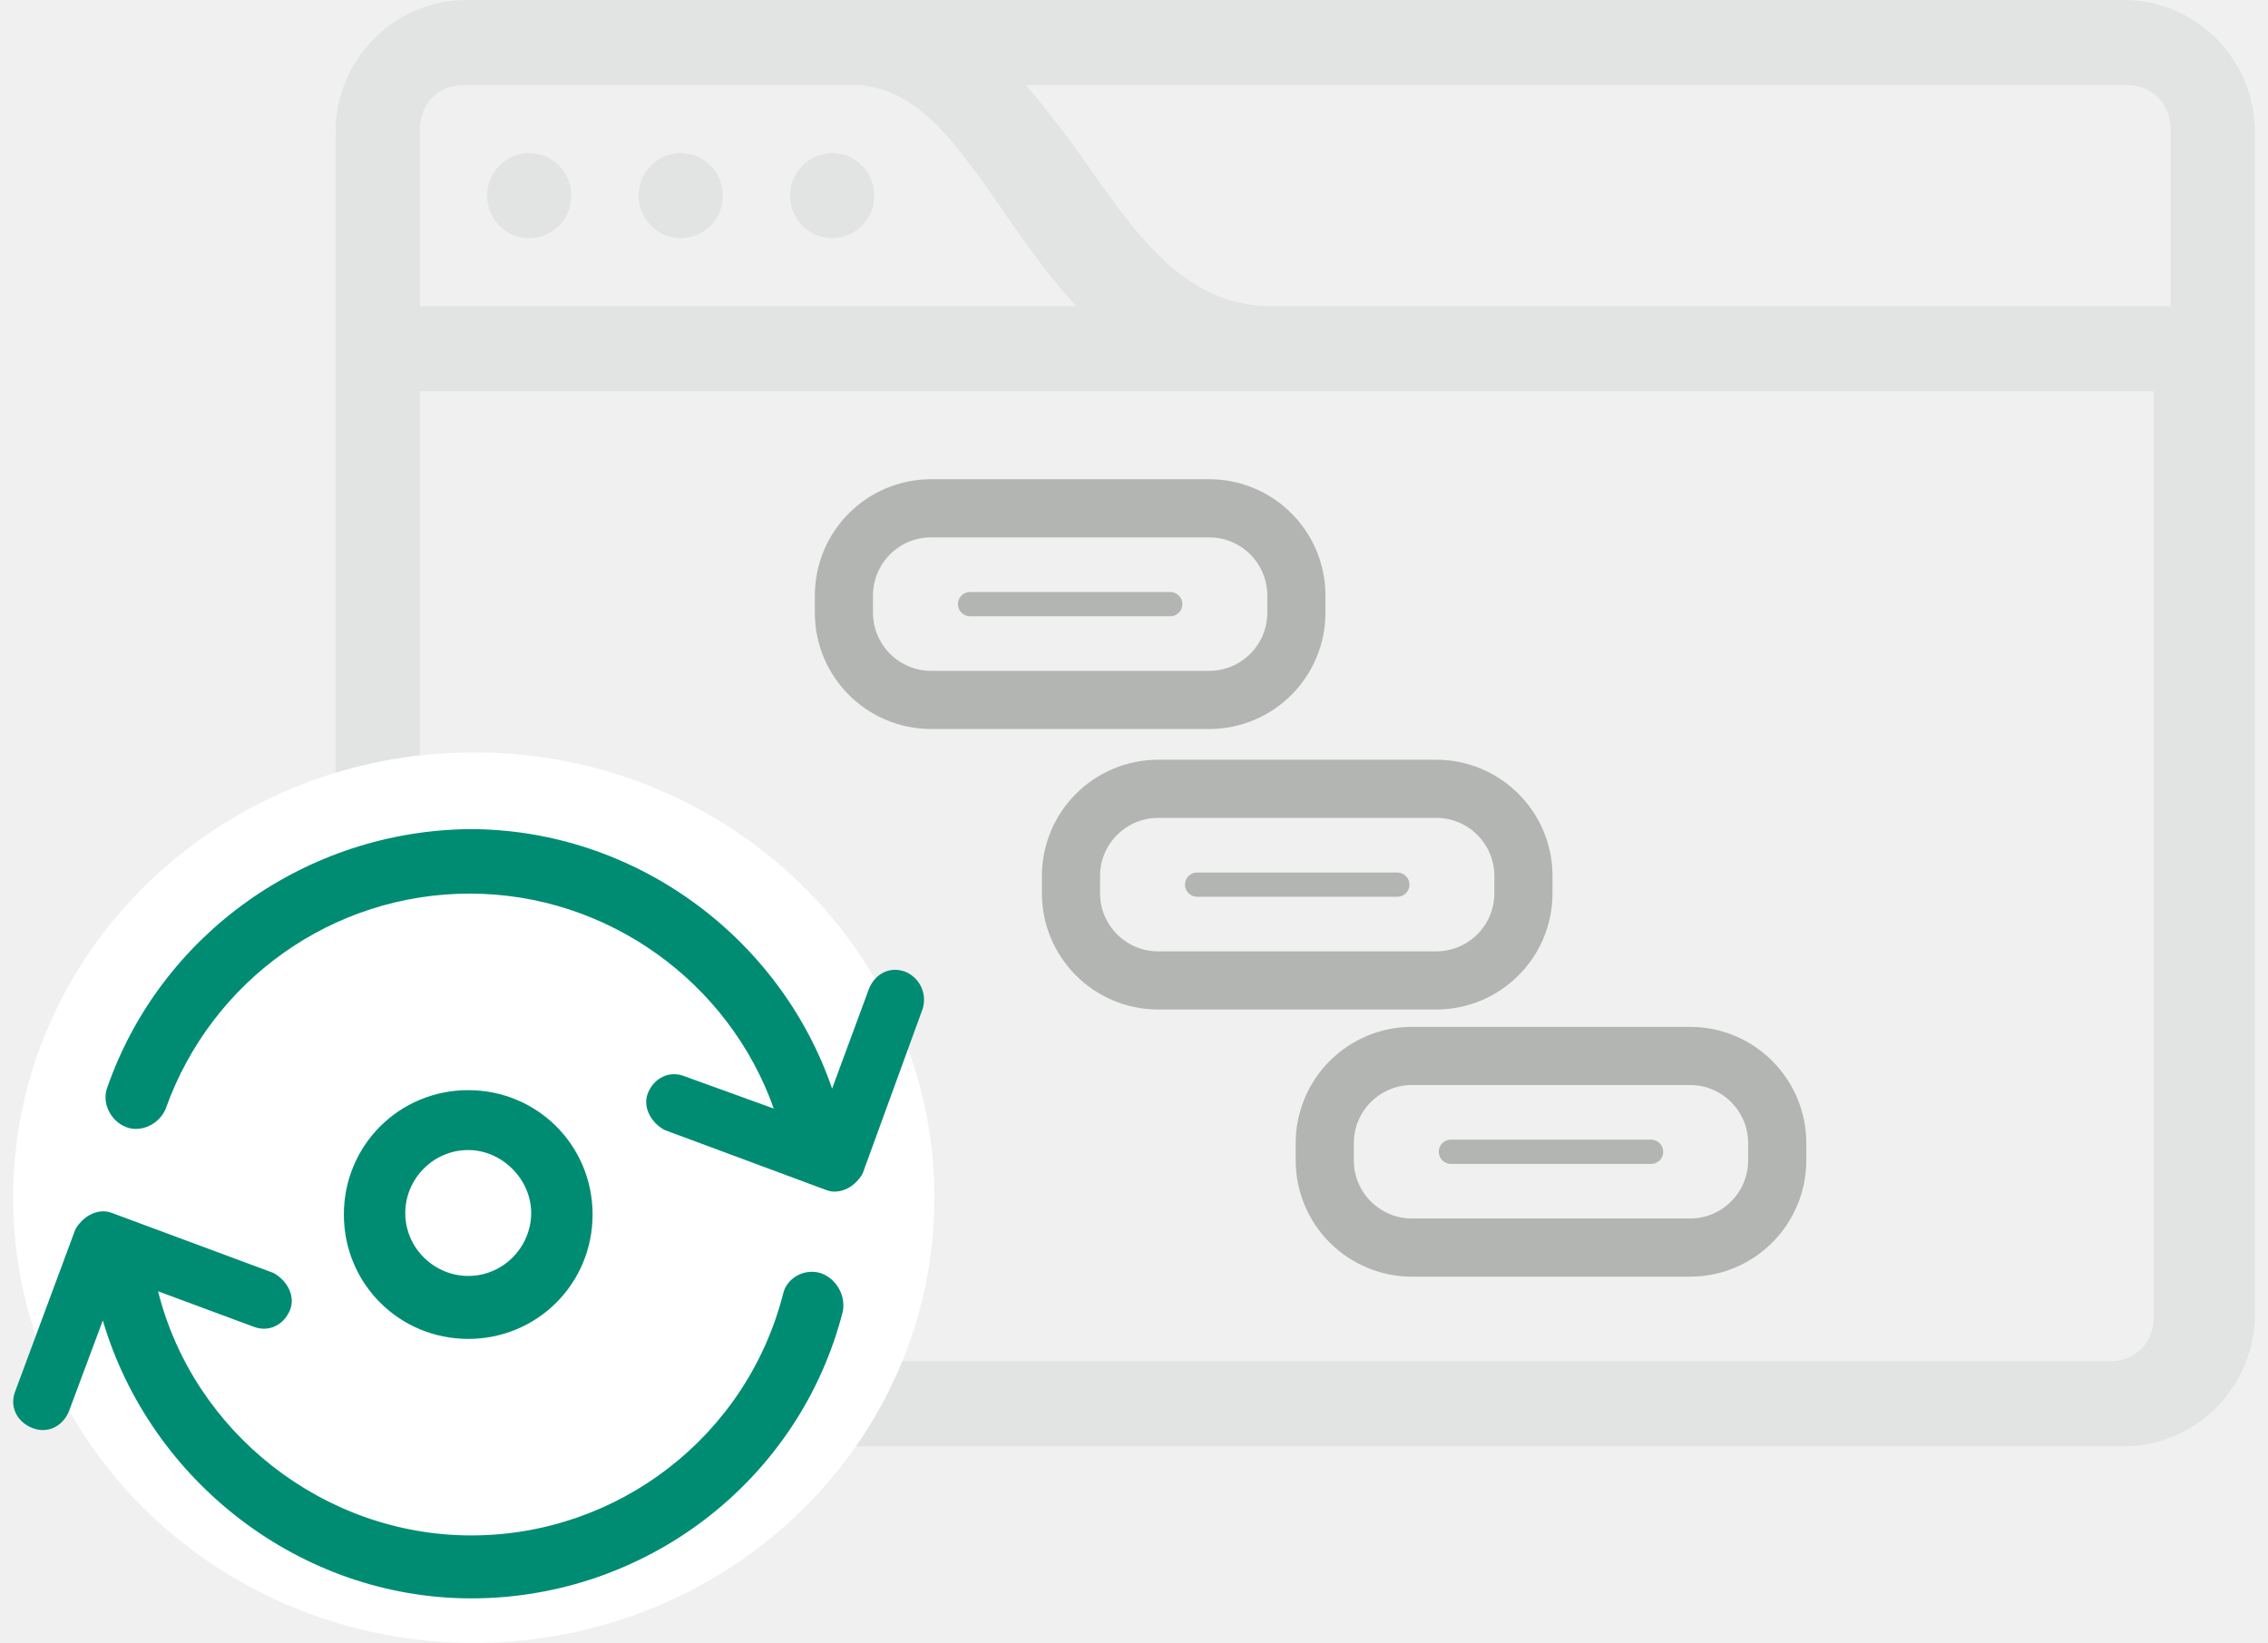
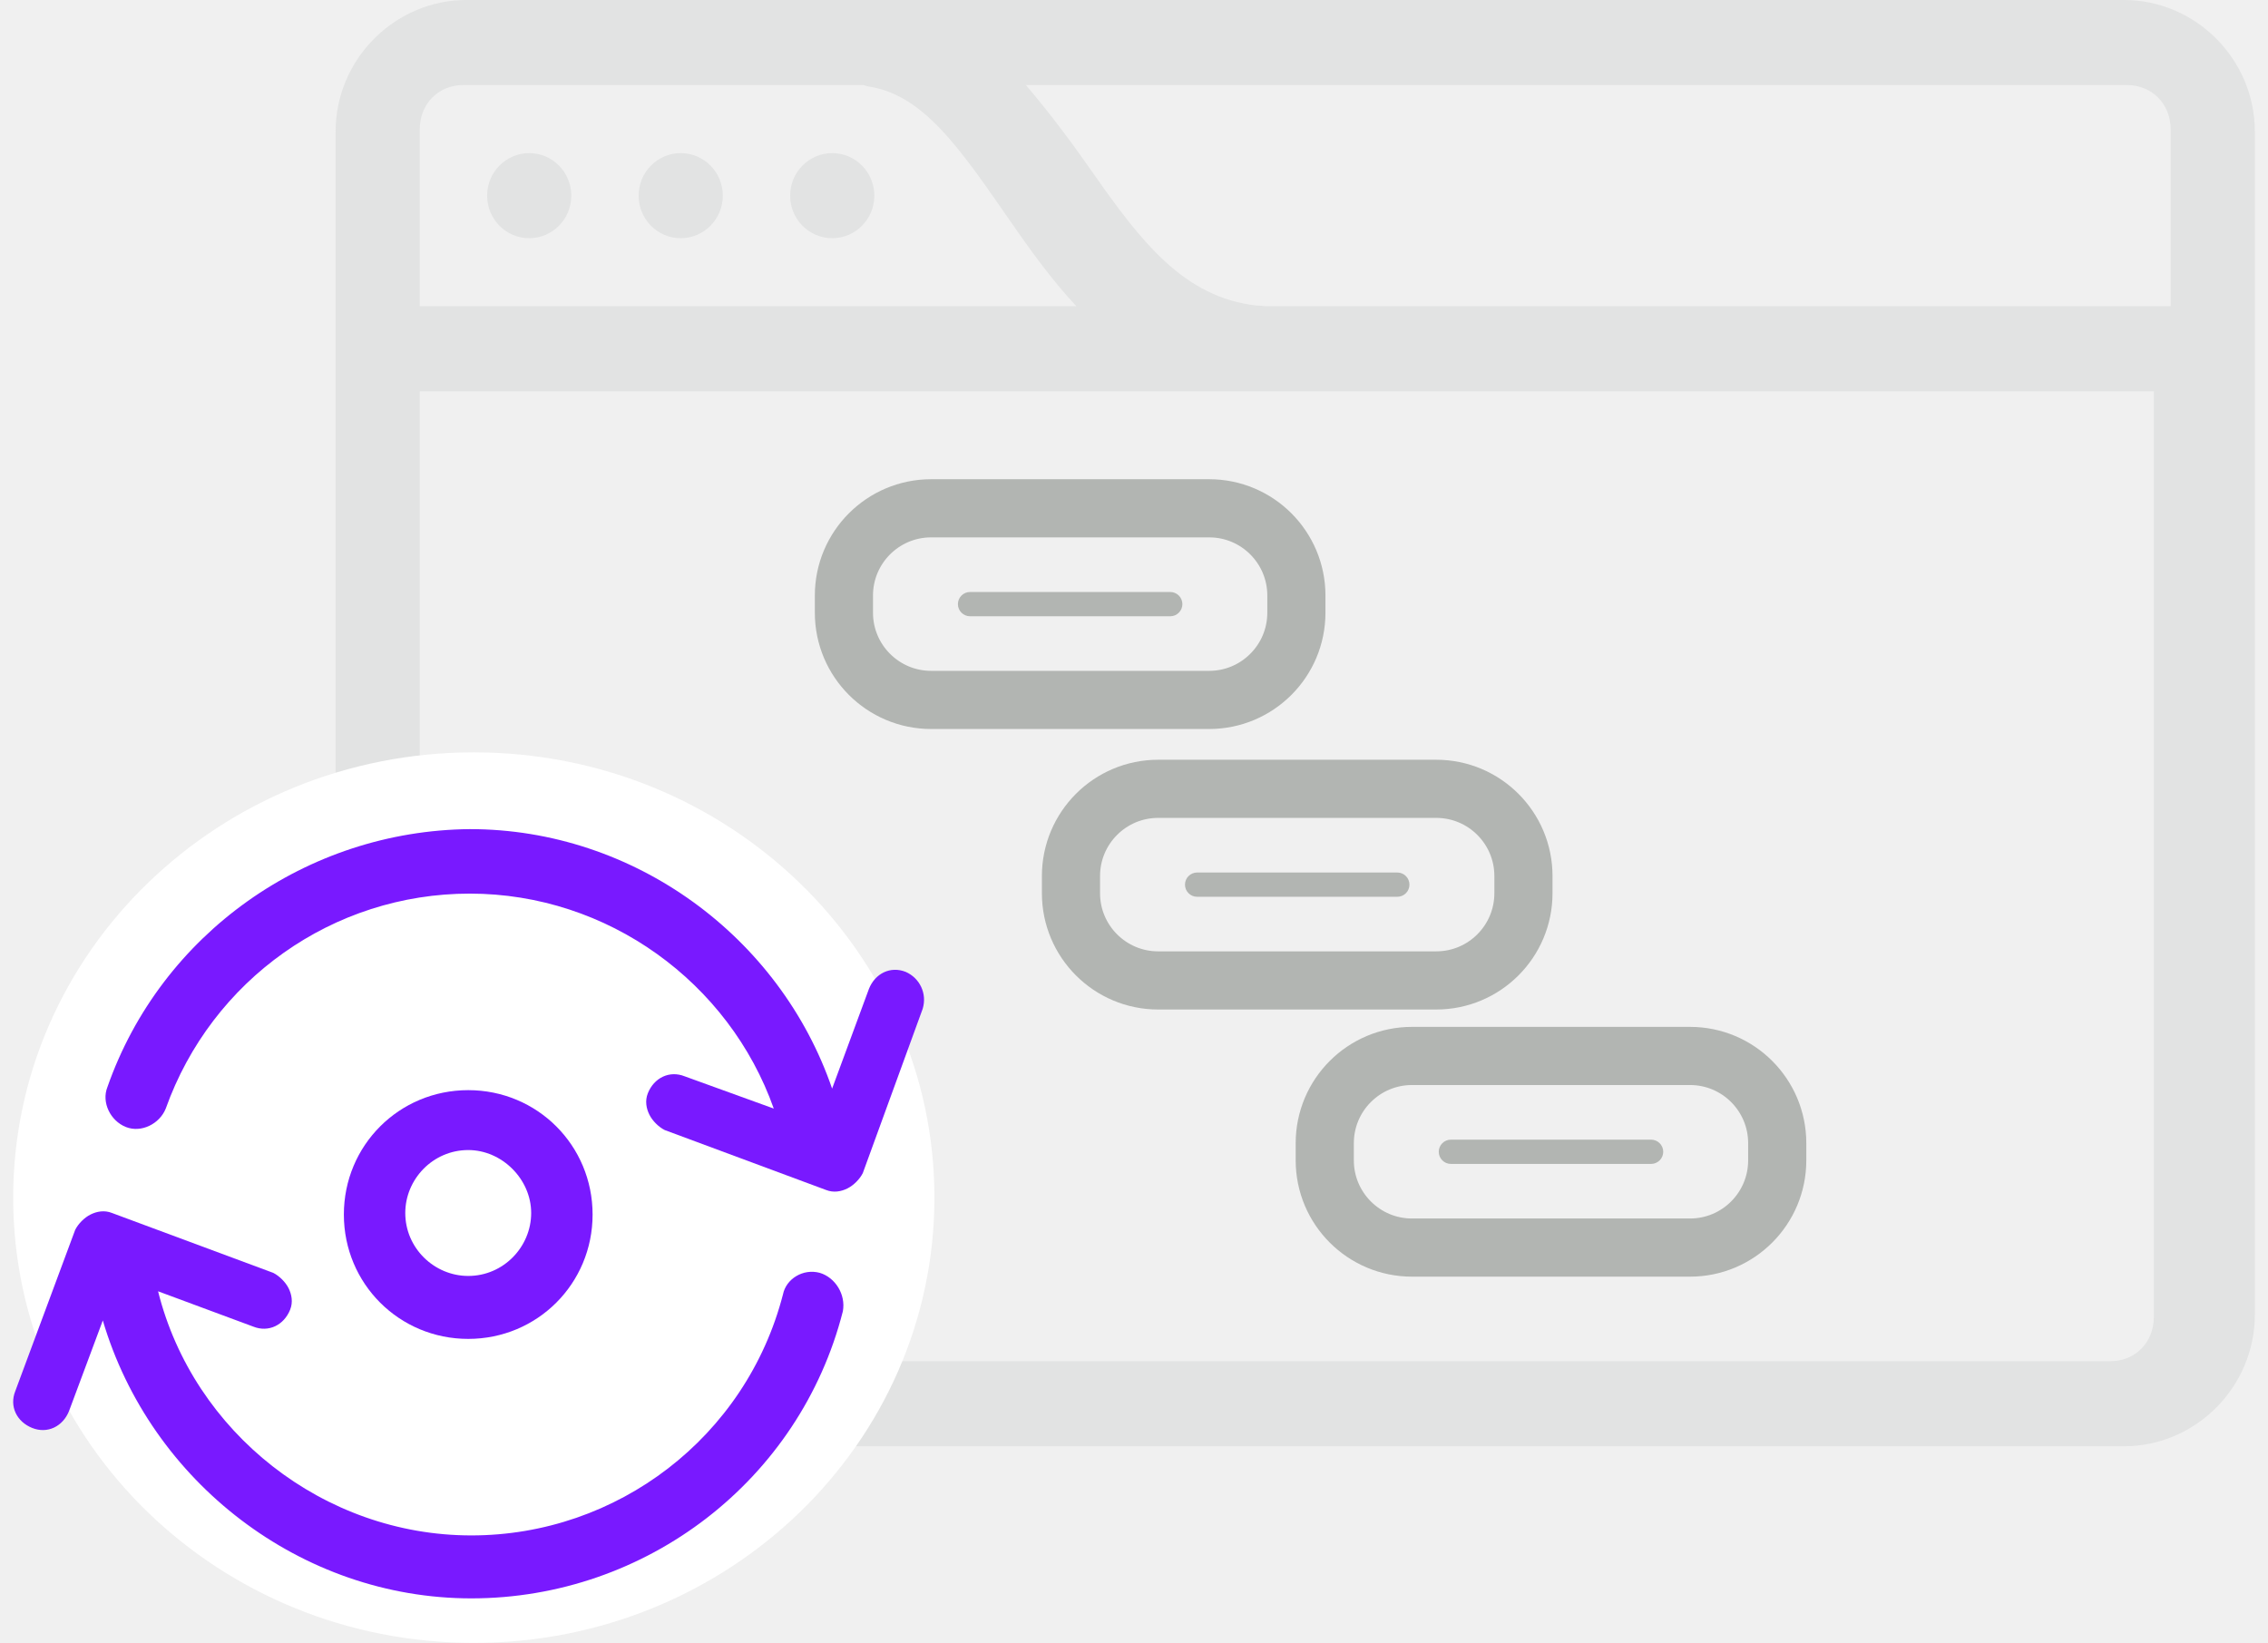
<svg xmlns="http://www.w3.org/2000/svg" width="156" height="113" viewBox="0 0 156 113" fill="none">
  <path fill-rule="evenodd" clip-rule="evenodd" d="M32.084 -0.001C27.15 -0.001 23.084 4.085 23.084 9.042V90.432C23.084 95.389 27.15 99.475 32.084 99.475H146.093C151.027 99.475 155.094 95.389 155.094 90.432V9.042C155.094 4.085 151.027 -0.001 146.093 -0.001H32.084ZM31.856 5.851H59.401C59.506 5.886 59.616 5.922 59.727 5.946C61.556 6.231 63.071 7.182 64.667 8.846C66.263 10.51 67.837 12.828 69.561 15.312C70.877 17.208 72.317 19.222 74.035 21.064H28.874V8.893C28.874 7.152 30.149 5.851 31.857 5.851L31.856 5.851ZM70.561 5.851H146.304C148.021 5.851 149.304 7.152 149.304 8.893V21.064H87.013C86.826 21.029 86.638 21.017 86.451 21.017C81.436 20.464 78.483 16.625 75.108 11.793C73.719 9.809 72.208 7.77 70.562 5.851L70.561 5.851ZM36.401 10.532C34.8 10.532 33.506 11.84 33.506 13.457C33.506 15.075 34.8 16.383 36.401 16.383C38.001 16.383 39.295 15.075 39.295 13.457C39.295 11.84 38.001 10.532 36.401 10.532ZM46.822 10.532C45.222 10.532 43.928 11.84 43.928 13.457C43.928 15.075 45.222 16.383 46.822 16.383C48.423 16.383 49.717 15.075 49.717 13.457C49.717 11.84 48.423 10.532 46.822 10.532ZM57.244 10.532C55.644 10.532 54.349 11.84 54.349 13.457C54.349 15.075 55.644 16.383 57.244 16.383C58.844 16.383 60.139 15.075 60.139 13.457C60.139 11.84 58.844 10.532 57.244 10.532ZM28.874 26.916H148.146V90.591C148.146 92.326 146.871 93.623 145.164 93.623H31.855C30.149 93.623 28.874 92.326 28.874 90.591V26.916Z" fill="#E2E3E3" />
  <ellipse cx="32.589" cy="82.374" rx="31.683" ry="30.626" fill="white" />
  <path fill-rule="evenodd" clip-rule="evenodd" d="M81.507 60.846C81.507 60.386 81.881 60.012 82.341 60.012L96.112 60.012C96.572 60.012 96.946 60.386 96.946 60.846C96.946 61.307 96.572 61.681 96.112 61.681L82.341 61.681C81.881 61.681 81.507 61.307 81.507 60.846Z" fill="#B2B5B2" />
  <rect x="73.665" y="54.255" width="31.122" height="13.18" rx="6" stroke="#B2B5B2" stroke-width="4" stroke-linejoin="round" />
  <path fill-rule="evenodd" clip-rule="evenodd" d="M98.962 79.22C98.962 78.76 99.336 78.386 99.797 78.386L113.567 78.386C114.028 78.386 114.402 78.76 114.402 79.22C114.402 79.681 114.028 80.055 113.567 80.055L99.797 80.055C99.336 80.055 98.962 79.681 98.962 79.22Z" fill="#B2B5B2" />
  <rect x="91.121" y="72.629" width="31.122" height="13.18" rx="6" stroke="#B2B5B2" stroke-width="4" stroke-linejoin="round" />
  <path fill-rule="evenodd" clip-rule="evenodd" d="M65.888 41.552C65.888 41.092 66.262 40.718 66.723 40.718L80.493 40.718C80.954 40.718 81.328 41.092 81.328 41.552C81.328 42.013 80.954 42.387 80.493 42.387L66.723 42.387C66.262 42.387 65.888 42.013 65.888 41.552Z" fill="#B2B5B2" />
  <rect x="58.047" y="34.961" width="31.122" height="13.18" rx="6" stroke="#B2B5B2" stroke-width="4" stroke-linejoin="round" />
-   <path d="M62.304 66.849C61.248 66.427 60.192 66.954 59.77 68.011L57.235 74.875C53.645 64.42 43.612 57.027 32.312 57.027C21.117 57.133 11.085 64.209 7.388 74.769C6.966 75.826 7.599 77.093 8.655 77.515C9.712 77.938 10.979 77.304 11.401 76.248C14.569 67.377 22.913 61.463 32.312 61.463C41.816 61.463 50.16 67.588 53.222 76.248L47.097 74.03C46.041 73.608 44.985 74.136 44.562 75.192C44.351 75.72 44.457 76.248 44.668 76.671C44.879 77.093 45.301 77.515 45.724 77.727L56.813 81.845C57.341 82.056 57.869 81.951 58.291 81.74C58.714 81.528 59.136 81.106 59.347 80.684L63.466 69.383C63.783 68.327 63.255 67.271 62.304 66.849Z" fill="#008C73" />
-   <path d="M56.391 87.548C55.229 87.231 54.067 87.971 53.856 89.027C51.321 98.848 42.45 105.607 32.417 105.607C22.279 105.607 13.302 98.532 10.873 88.816L17.421 91.245C18.477 91.667 19.533 91.139 19.956 90.083C20.167 89.555 20.061 89.027 19.85 88.604C19.639 88.182 19.216 87.76 18.794 87.548L7.705 83.43C7.177 83.218 6.649 83.324 6.227 83.535C5.804 83.746 5.382 84.169 5.171 84.591L1.052 95.68C0.629 96.736 1.157 97.792 2.214 98.215C3.27 98.637 4.326 98.109 4.748 97.053L7.072 90.822C10.345 101.911 20.695 109.937 32.417 109.937C44.457 109.937 55.018 101.805 57.975 90.189C58.186 89.027 57.447 87.865 56.391 87.548Z" fill="#008C73" />
-   <path fill-rule="evenodd" clip-rule="evenodd" d="M23.652 83.536C23.652 88.288 27.454 92.09 32.206 92.09C36.959 92.09 40.76 88.288 40.76 83.536C40.76 78.783 36.959 74.981 32.206 74.981C27.454 74.981 23.652 78.783 23.652 83.536ZM27.876 83.43C27.876 81.107 29.777 79.101 32.206 79.101C34.53 79.101 36.536 81.107 36.536 83.43C36.536 85.754 34.635 87.76 32.206 87.76C29.883 87.76 27.876 85.859 27.876 83.43Z" fill="#008C73" />
+   <path d="M62.304 66.849C61.248 66.427 60.192 66.954 59.77 68.011L57.235 74.875C53.645 64.42 43.612 57.027 32.312 57.027C21.117 57.133 11.085 64.209 7.388 74.769C6.966 75.826 7.599 77.093 8.655 77.515C9.712 77.938 10.979 77.304 11.401 76.248C14.569 67.377 22.913 61.463 32.312 61.463C41.816 61.463 50.16 67.588 53.222 76.248L47.097 74.03C46.041 73.608 44.985 74.136 44.562 75.192C44.351 75.72 44.457 76.248 44.668 76.671C44.879 77.093 45.301 77.515 45.724 77.727L56.813 81.845C57.341 82.056 57.869 81.951 58.291 81.74C58.714 81.528 59.136 81.106 59.347 80.684L63.466 69.383C63.783 68.327 63.255 67.271 62.304 66.849Z" fill="#7919FF" />
+   <path d="M56.391 87.548C55.229 87.231 54.067 87.971 53.856 89.027C51.321 98.848 42.45 105.607 32.417 105.607C22.279 105.607 13.302 98.532 10.873 88.816L17.421 91.245C18.477 91.667 19.533 91.139 19.956 90.083C20.167 89.555 20.061 89.027 19.85 88.604C19.639 88.182 19.216 87.76 18.794 87.548L7.705 83.43C7.177 83.218 6.649 83.324 6.227 83.535C5.804 83.746 5.382 84.169 5.171 84.591L1.052 95.68C0.629 96.736 1.157 97.792 2.214 98.215C3.27 98.637 4.326 98.109 4.748 97.053L7.072 90.822C10.345 101.911 20.695 109.937 32.417 109.937C44.457 109.937 55.018 101.805 57.975 90.189C58.186 89.027 57.447 87.865 56.391 87.548Z" fill="#7919FF" />
+   <path fill-rule="evenodd" clip-rule="evenodd" d="M23.652 83.536C23.652 88.288 27.454 92.09 32.206 92.09C36.959 92.09 40.76 88.288 40.76 83.536C40.76 78.783 36.959 74.981 32.206 74.981C27.454 74.981 23.652 78.783 23.652 83.536ZM27.876 83.43C27.876 81.107 29.777 79.101 32.206 79.101C34.53 79.101 36.536 81.107 36.536 83.43C36.536 85.754 34.635 87.76 32.206 87.76C29.883 87.76 27.876 85.859 27.876 83.43Z" fill="#7919FF" />
</svg>
